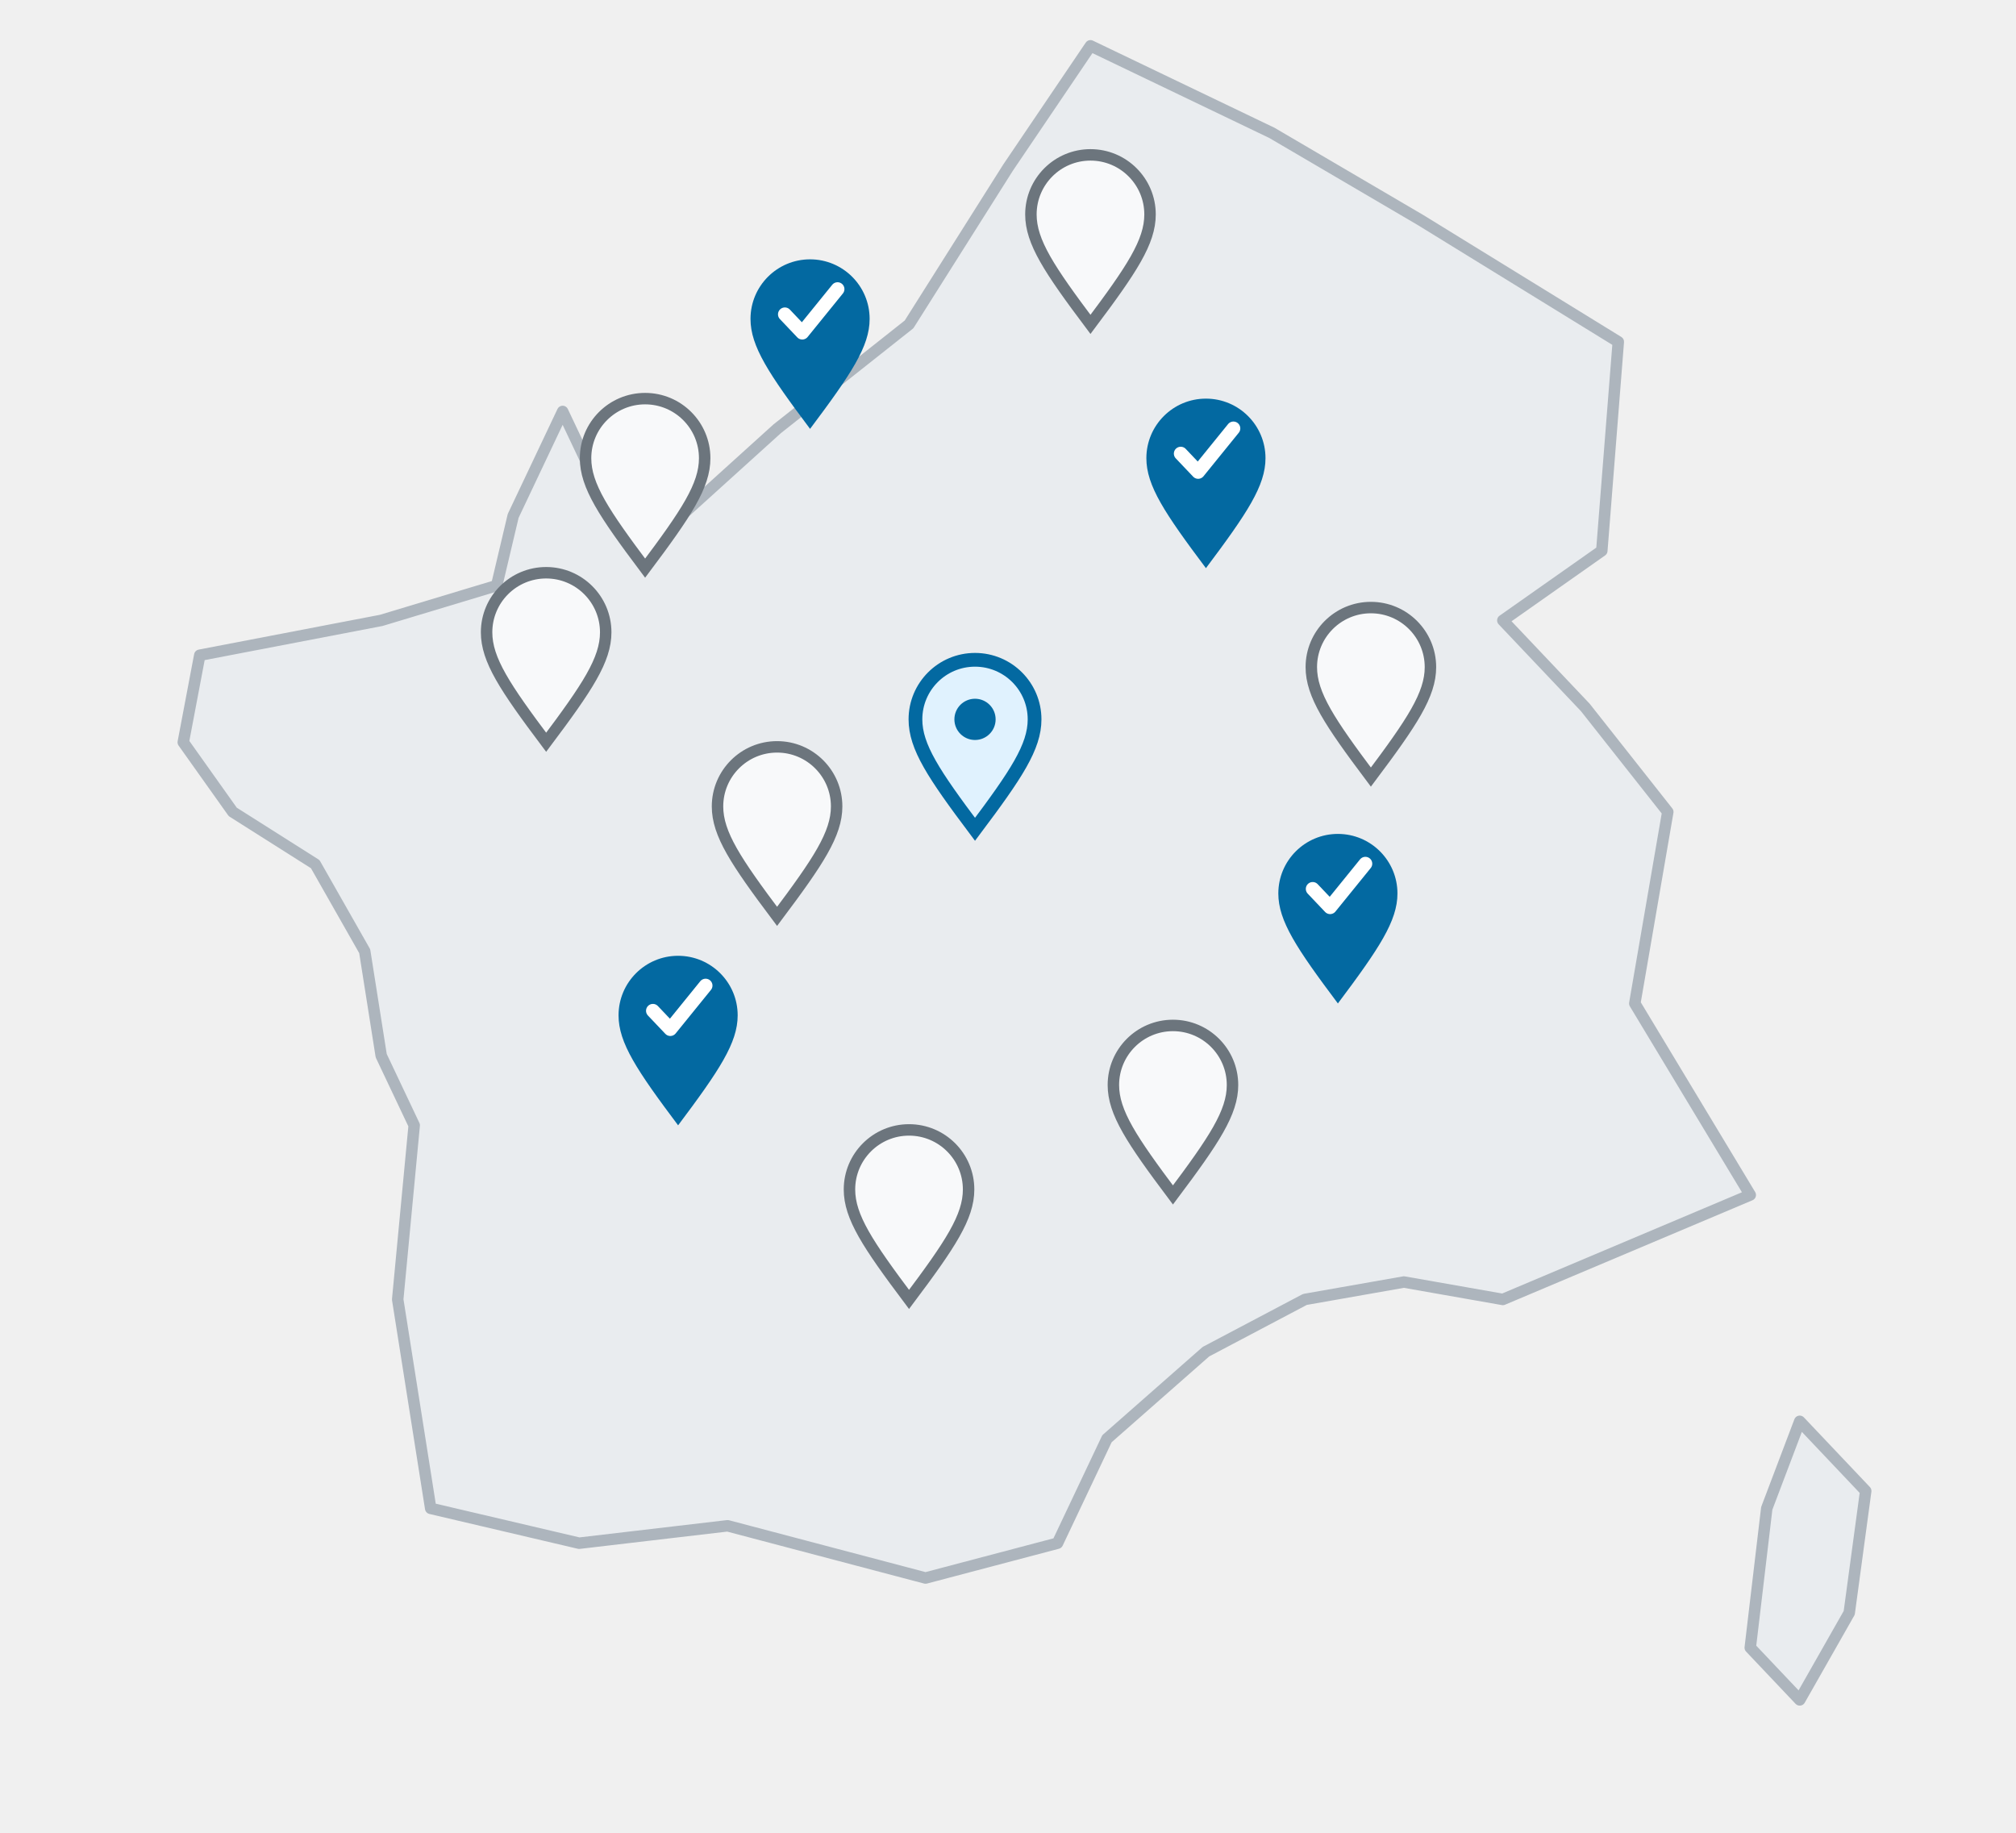
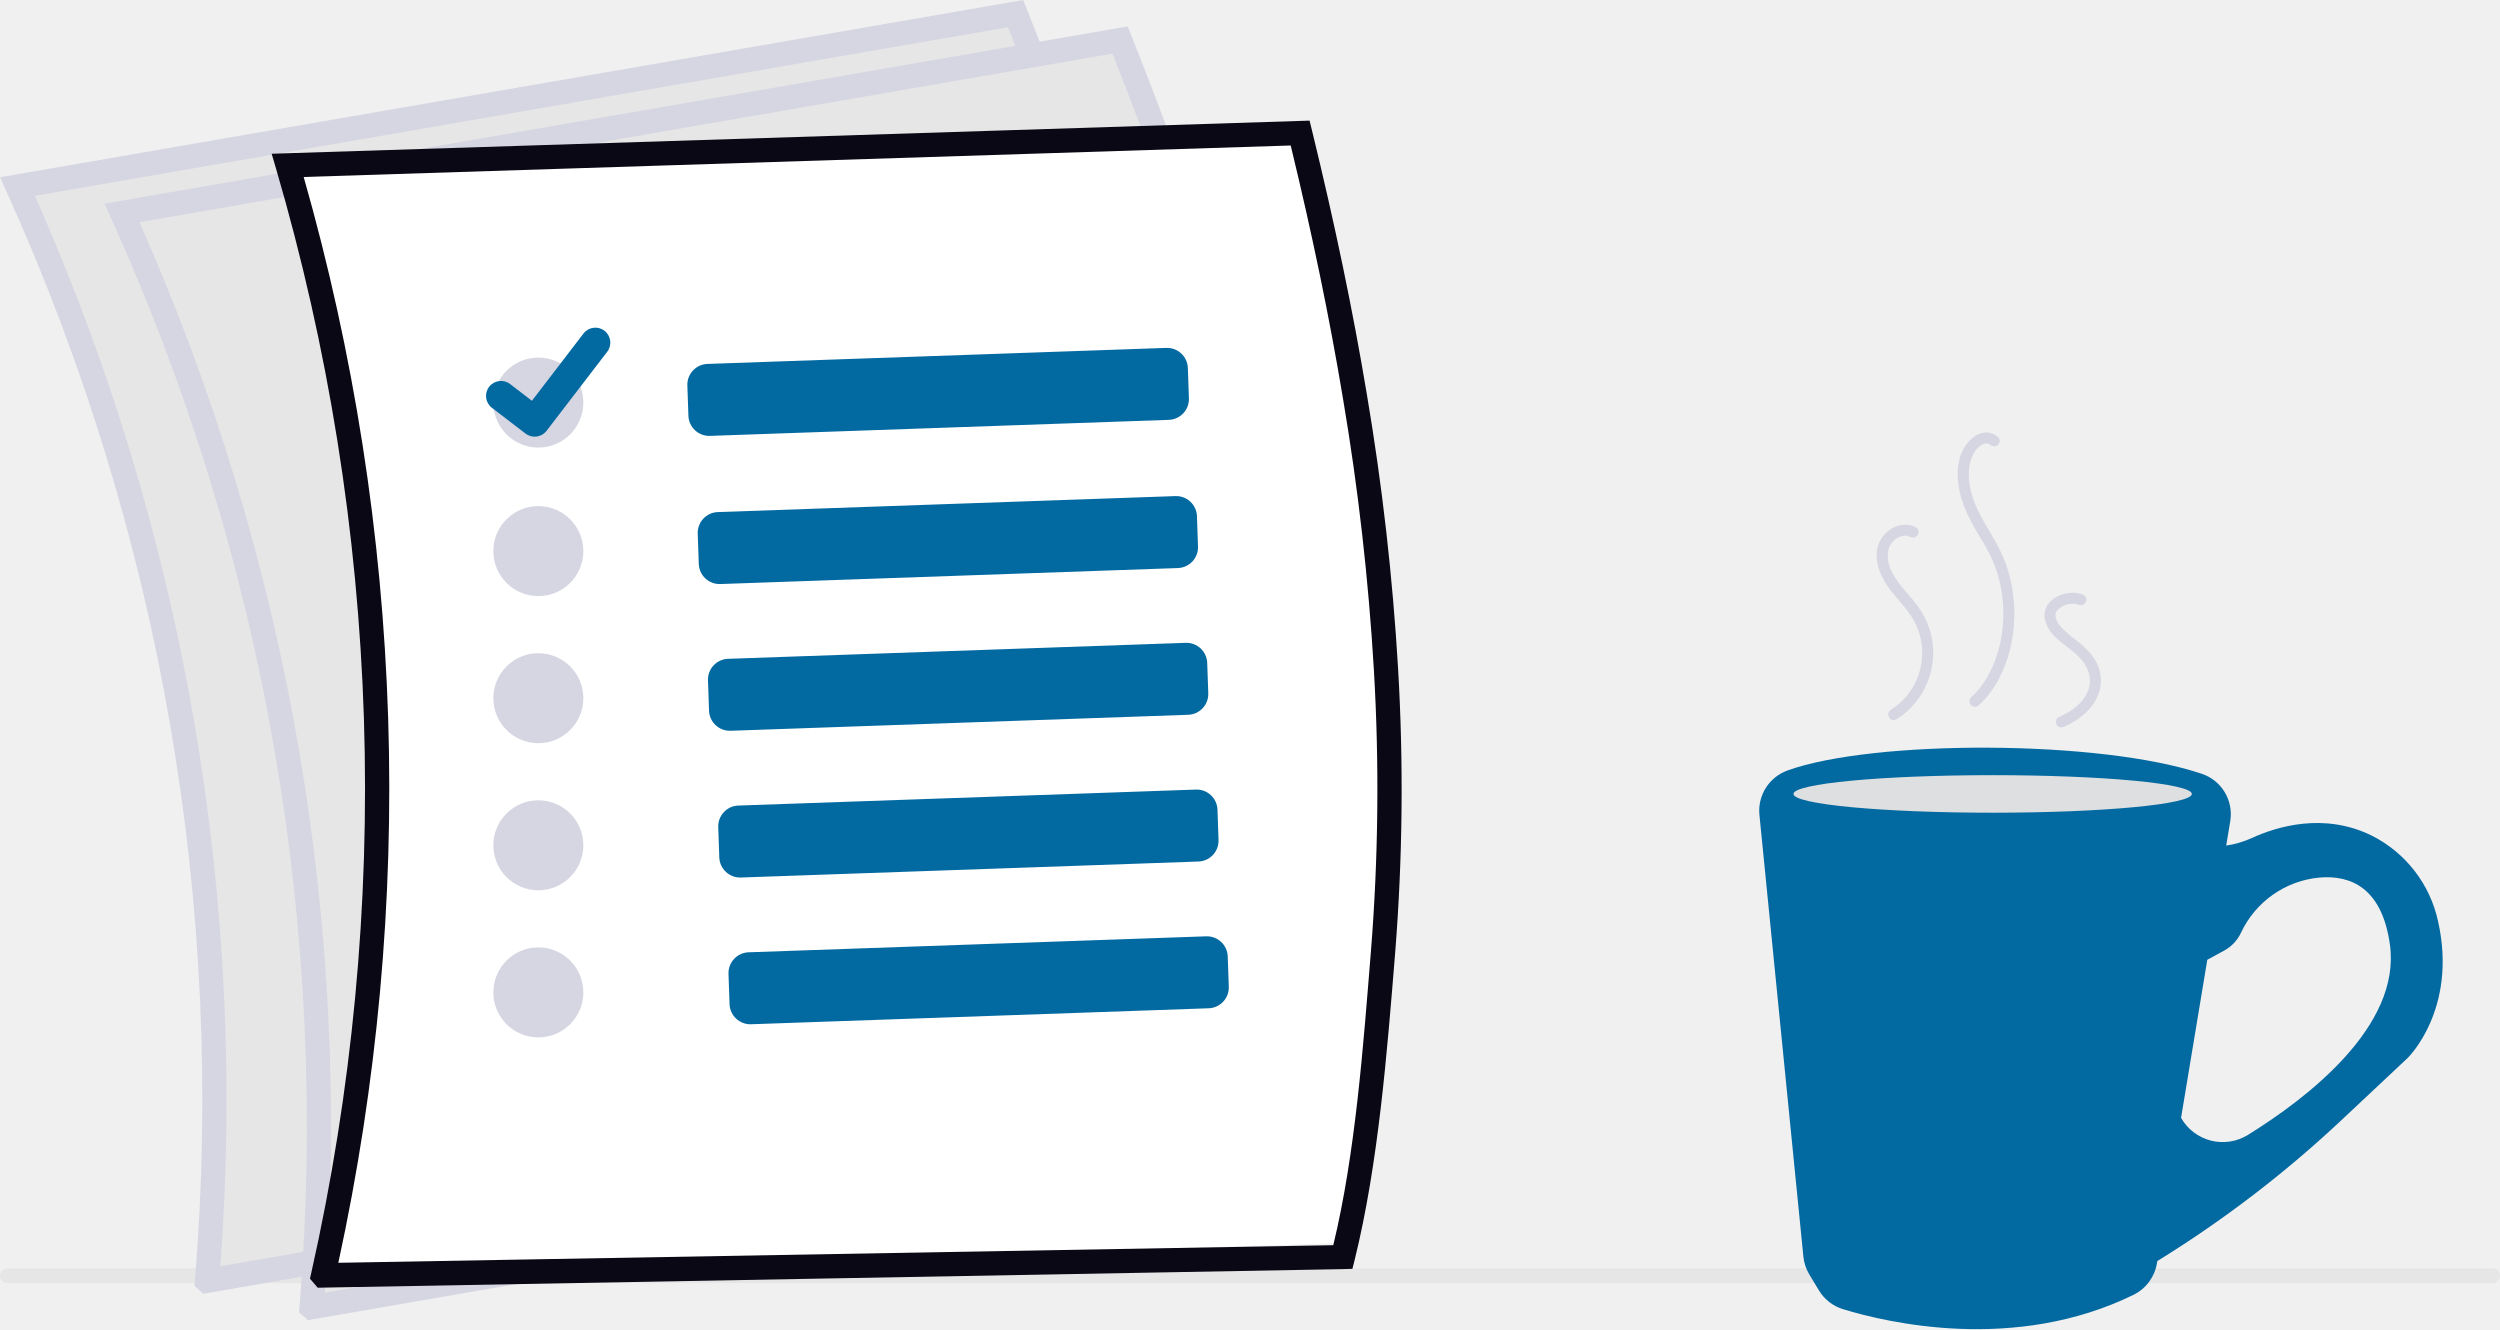
- <svg xmlns="http://www.w3.org/2000/svg" viewBox="0 0 440 400" width="440" height="400" role="img" aria-label="Carte de France semée de pastilles : les organismes déjà gagnés, celui en cours, et ceux qui restent à prospecter.">
-   <path d="M238.0 10.0 L277.6 29.0 L310.0 48.0 L353.2 74.6 L349.6 120.2 L328.0 135.4 L346.0 154.4 L364.0 177.2 L356.8 219.0 L382.0 260.8 L328.0 283.6 L306.4 279.8 L284.8 283.6 L263.2 295.0 L241.6 314.0 L230.8 336.8 L202.0 344.4 L158.8 333.0 L126.4 336.8 L94.0 329.2 L86.8 283.6 L90.4 245.6 L83.2 230.4 L79.6 207.6 L68.8 188.6 L50.8 177.2 L40.0 162.0 L43.6 143.0 L83.2 135.4 L108.4 127.8 L112.0 112.6 L122.8 89.8 L133.6 112.6 L144.4 116.4 L169.6 93.6 L198.4 70.8 L220.0 36.6 Z" fill="#E9ECEF" stroke="#ADB5BD" stroke-width="2.5" stroke-linejoin="round" />
-   <path d="M392.8 310.2 L407.2 325.4 L403.6 352.0 L392.8 371.0 L382.0 359.6 L385.6 329.2 Z" fill="#E9ECEF" stroke="#ADB5BD" stroke-width="2.5" stroke-linejoin="round" />
-   <g transform="translate(119.2 162.0)">
-     <path d="M0 0 c-9 -12 -13 -18 -13 -24 a13 13 0 1 1 26 0 c0 6 -4 12 -13 24 Z" fill="#F8F9FA" stroke="#6C757D" stroke-width="2.5" />
-   </g>
-   <g transform="translate(238.0 70.8)">
-     <path d="M0 0 c-9 -12 -13 -18 -13 -24 a13 13 0 1 1 26 0 c0 6 -4 12 -13 24 Z" fill="#F8F9FA" stroke="#6C757D" stroke-width="2.5" />
-   </g>
-   <g transform="translate(198.4 283.6)">
-     <path d="M0 0 c-9 -12 -13 -18 -13 -24 a13 13 0 1 1 26 0 c0 6 -4 12 -13 24 Z" fill="#F8F9FA" stroke="#6C757D" stroke-width="2.5" />
-   </g>
-   <g transform="translate(299.2 169.6)">
-     <path d="M0 0 c-9 -12 -13 -18 -13 -24 a13 13 0 1 1 26 0 c0 6 -4 12 -13 24 Z" fill="#F8F9FA" stroke="#6C757D" stroke-width="2.5" />
-   </g>
-   <g transform="translate(140.8 124.0)">
-     <path d="M0 0 c-9 -12 -13 -18 -13 -24 a13 13 0 1 1 26 0 c0 6 -4 12 -13 24 Z" fill="#F8F9FA" stroke="#6C757D" stroke-width="2.5" />
-   </g>
-   <g transform="translate(256.0 260.8)">
-     <path d="M0 0 c-9 -12 -13 -18 -13 -24 a13 13 0 1 1 26 0 c0 6 -4 12 -13 24 Z" fill="#F8F9FA" stroke="#6C757D" stroke-width="2.5" />
-   </g>
-   <g transform="translate(169.6 200.0)">
-     <path d="M0 0 c-9 -12 -13 -18 -13 -24 a13 13 0 1 1 26 0 c0 6 -4 12 -13 24 Z" fill="#F8F9FA" stroke="#6C757D" stroke-width="2.5" />
-   </g>
-   <g transform="translate(212.8 181.0)">
-     <path d="M0 0 c-9 -12 -13 -18 -13 -24 a13 13 0 1 1 26 0 c0 6 -4 12 -13 24 Z" fill="#E0F2FE" stroke="#0369A1" stroke-width="3" />
-     <circle cx="0" cy="-24" r="4.5" fill="#0369A1" />
-   </g>
-   <g transform="translate(176.8 93.6)">
-     <path d="M0 0 c-9 -12 -13 -18 -13 -24 a13 13 0 1 1 26 0 c0 6 -4 12 -13 24 Z" fill="#0369A1" />
-     <path d="M-5.5 -25 l3.8 4 L6 -30.5" fill="none" stroke="#FFFFFF" stroke-width="3" stroke-linecap="round" stroke-linejoin="round" />
-   </g>
-   <g transform="translate(263.2 124.0)">
-     <path d="M0 0 c-9 -12 -13 -18 -13 -24 a13 13 0 1 1 26 0 c0 6 -4 12 -13 24 Z" fill="#0369A1" />
-     <path d="M-5.5 -25 l3.8 4 L6 -30.5" fill="none" stroke="#FFFFFF" stroke-width="3" stroke-linecap="round" stroke-linejoin="round" />
-   </g>
-   <g transform="translate(148.0 245.6)">
-     <path d="M0 0 c-9 -12 -13 -18 -13 -24 a13 13 0 1 1 26 0 c0 6 -4 12 -13 24 Z" fill="#0369A1" />
-     <path d="M-5.5 -25 l3.8 4 L6 -30.5" fill="none" stroke="#FFFFFF" stroke-width="3" stroke-linecap="round" stroke-linejoin="round" />
-   </g>
-   <g transform="translate(292.0 219.0)">
-     <path d="M0 0 c-9 -12 -13 -18 -13 -24 a13 13 0 1 1 26 0 c0 6 -4 12 -13 24 Z" fill="#0369A1" />
-     <path d="M-5.5 -25 l3.8 4 L6 -30.5" fill="none" stroke="#FFFFFF" stroke-width="3" stroke-linecap="round" stroke-linejoin="round" />
+ <svg xmlns="http://www.w3.org/2000/svg" width="960" height="510.399" viewBox="0 0 960 510.399">
+   <g transform="translate(-648.556 -502.546)">
+     <path d="M1127.665,650.422a2.916,2.916,0,0,1-.759,1.987,2.5,2.5,0,0,1-1.84.82h-954.8a2.816,2.816,0,0,1,0-5.614h954.8a2.5,2.5,0,0,1,1.84.82,2.918,2.918,0,0,1,.759,1.988Z" transform="translate(480.891 342.004)" fill="#e6e6e6" />
+     <g transform="translate(1324.095 789.652)">
+       <path d="M228.3,336.676c32.925-11.855,120.073-11.906,159.167,1.295a16.342,16.342,0,0,1,10.865,18.176l-1.548,9.367a36.526,36.526,0,0,0,9.875-2.919c9.316-4.265,27.67-10.053,46.2-.812A48.245,48.245,0,0,1,478.12,394.53c7.641,33.814-11.626,52.523-11.626,52.523l-25.665,24.091a442.75,442.75,0,0,1-70.013,53.615l-.508.3,9.139-54.985a18.394,18.394,0,0,0,25.665,6.549c22.39-13.861,58.971-41.633,54.528-73.162-3.1-21.984-15.307-26.655-27.035-25.665a37.036,37.036,0,0,0-30.183,21.273,15.028,15.028,0,0,1-6.3,6.7l-6.6,3.6L370.181,525.926a16.483,16.483,0,0,1-8.961,12.084c-45.491,22.314-94.586,10.738-111.569,5.534a16.367,16.367,0,0,1-9.291-7.26l-3.656-6.067a16.5,16.5,0,0,1-2.285-6.854L217.538,353.735a16.43,16.43,0,0,1,10.789-17.059H228.3Z" transform="translate(-217.459 -327.921)" fill="#0369A1" />
+       <path d="M375.613,339.29c0,3.986-34.245,7.21-76.486,7.21s-76.487-3.224-76.487-7.21,34.245-7.21,76.487-7.21S375.613,335.3,375.613,339.29Z" transform="translate(-209.487 -321.523)" fill="#dedfe0" />
+     </g>
+     <path d="M673.445,338.143c-5.01-2.706-11.2.245-13.7,5.036-3.037,5.828-.52,12.834,3.022,17.815,3.681,5.176,8.675,9.448,11.13,15.433a25.792,25.792,0,0,1-10.062,31.764c-2.3,1.458-.176,5.135,2.144,3.668a30.159,30.159,0,0,0,10.761-39.351,42.084,42.084,0,0,0-5.528-7.812c-3.685-4.361-8.324-9.169-8.555-15.237a9.6,9.6,0,0,1,.163-2.35,8.267,8.267,0,0,1,.491-1.577,7.687,7.687,0,0,1,2.232-2.784,6.788,6.788,0,0,1,3.038-1.376,4.556,4.556,0,0,1,2.724.441c2.407,1.3,4.552-2.367,2.144-3.668Z" transform="translate(710.803 366.92)" fill="#d6d6e3" />
+     <path d="M763.948,374.617a12.39,12.39,0,0,0-12.395,2.881,7.528,7.528,0,0,0-2.013,6.573,13.107,13.107,0,0,0,3.794,6.7c3.45,3.6,8.278,5.936,11.17,10.075a12.642,12.642,0,0,1,2.337,6,11.331,11.331,0,0,1-1.037,5.664c-2.158,4.389-6.442,7.37-10.96,9.29a2.134,2.134,0,0,0-.762,2.9,2.18,2.18,0,0,0,2.9.762c8.314-3.534,16.006-11.45,13.713-21.176-1.2-5.116-4.9-8.727-8.885-11.866a49.822,49.822,0,0,1-5.587-4.768c-1.377-1.462-2.807-3.459-2.554-5.441a3.01,3.01,0,0,1,.954-1.79,8.23,8.23,0,0,1,2.1-1.4,7.914,7.914,0,0,1,6.088-.316,2.143,2.143,0,0,0,2.612-1.487,2.167,2.167,0,0,0-1.487-2.612Z" transform="translate(684.214 356.14)" fill="#d6d6e3" />
+     <path d="M717.859,288.794a7.288,7.288,0,0,0-4.531-1.744,8,8,0,0,0-4.409,1.426,15.18,15.18,0,0,0-5.843,8.753c-2.146,8.221.653,17.084,4.544,24.325,1.966,3.661,4.257,7.135,6.237,10.789a47.884,47.884,0,0,1,4.362,11.07,53.515,53.515,0,0,1,.526,24.161c-1.7,7.951-5.276,15.824-11.36,21.309a2.124,2.124,0,0,0,3,3c5.4-4.869,9.011-11.549,11.191-18.417a56.469,56.469,0,0,0,2.062-24,54.983,54.983,0,0,0-2.723-11.768,64.952,64.952,0,0,0-5.4-11.029c-3.992-6.75-8.242-13.578-8.82-21.615-.283-3.953.212-8.071,2.656-11.251-.134.174.107-.127.108-.127q.222-.266.461-.518a9.4,9.4,0,0,1,.976-.908c-.071.059-.262.184.081-.053.17-.118.344-.232.523-.336.145-.086.294-.161.443-.24q.132-.071.268-.127-.31.134.035,0c.166-.052.991-.23.532-.172a4.275,4.275,0,0,1,.459-.03c.065,0,.637.028.358,0-.327-.036.259.058.263.06a4.2,4.2,0,0,1,.54.171c-.442-.176.725.479.455.27a2.195,2.195,0,0,0,3,0,2.139,2.139,0,0,0,0-3Z" transform="translate(697.968 381.54)" fill="#d6d6e3" />
+     <g transform="translate(648.556 502.546)">
+       <path d="M717.056,987.29l383.269-66.39c16.117-154.79-22.49-294.075-72.8-420.216L644.26,567.073a851.458,851.458,0,0,1,72.8,420.217" transform="translate(-637.551 -495.452)" fill="#e6e6e6" />
+       <path d="M1107.42,927.087l-3.465.6L718.483,994.461l-3.422-3.024.19-2.323a846.793,846.793,0,0,0-72.4-417.922l-2.476-5.478,392.905-68.058,1.4,3.506c13.818,34.665,25.265,66.534,34.981,97.436a974.7,974.7,0,0,1,26.567,102.745A792.4,792.4,0,0,1,1110.3,809.616a707.487,707.487,0,0,1-2.52,113.968ZM725,983.884l373.885-64.762a699.032,699.032,0,0,0,2.125-108.965,782.8,782.8,0,0,0-13.906-106.99A965.991,965.991,0,0,0,1060.786,601.4c-9.316-29.638-20.24-60.183-33.353-93.275l-373.65,64.726a856.125,856.125,0,0,1,71.2,411.047Z" transform="translate(-640.378 -497.656)" fill="#d6d6e3" />
+       <path d="M740.287,993.155l383.269-66.39c16.117-154.79-22.49-294.076-72.8-420.217L667.49,572.938a851.46,851.46,0,0,1,72.8,420.217" transform="translate(-620.636 -491.181)" fill="#e6e6e6" />
+       <path d="M1130.646,932.951l-3.463.6-385.474,66.777-3.422-3.024.19-2.323a846.793,846.793,0,0,0-72.4-417.922L663.6,571.58l392.9-68.058,1.4,3.506c13.818,34.665,25.266,66.534,34.981,97.436a974.674,974.674,0,0,1,26.567,102.745,792.342,792.342,0,0,1,14.074,108.272,707.528,707.528,0,0,1-2.52,113.968Zm-382.422,56.8,373.885-64.762a699.063,699.063,0,0,0,2.127-108.965,782.875,782.875,0,0,0-13.906-106.99,966.1,966.1,0,0,0-26.316-101.771c-9.316-29.638-20.24-60.183-33.353-93.275l-373.65,64.726a856.124,856.124,0,0,1,71.2,411.047Z" transform="translate(-623.466 -493.385)" fill="#d6d6e3" />
+       <path d="M717.91,965.886l388.778-12.4c37.5-151.039,18.657-294.342-13.607-426.258L704.3,539.628A851.458,851.458,0,0,1,717.91,965.886" transform="translate(-593.83 -476.127)" fill="#fff" />
+       <path d="M1115.755,965.369l-3.52.112-393.816,7.141-2.967-3.47.512-2.274a847.309,847.309,0,0,0,20.205-212.832,847.477,847.477,0,0,0-33.735-211.1l-1.69-5.769L1099.3,524.458l.9,3.667c8.86,36.25,15.761,69.4,21.082,101.356a974.725,974.725,0,0,1,12.009,105.445,792.4,792.4,0,0,1-1.132,109.181c-3.082,37.935-6.415,80.9-15.549,117.844Zm-389.416-2.316,382.063-6.76c8.549-35.365,11.518-76.68,14.466-112.943A782.882,782.882,0,0,0,1124,735.456a966.018,966.018,0,0,0-11.9-104.442c-5.1-30.645-11.665-62.414-20.046-97.008L713.034,546.1a856.819,856.819,0,0,1,32.438,207.654,856.831,856.831,0,0,1-19.131,209.3" transform="translate(-596.423 -478.14)" fill="#090814" />
+       <rect width="192.308" height="27.65" rx="8" transform="translate(263.666 140.025) rotate(-2)" fill="#0369A1" />
+       <circle cx="17.281" cy="17.281" r="17.281" transform="translate(189.443 137.313)" fill="#d6d6e3" />
+       <rect width="191.824" height="27.65" rx="8" transform="translate(267.644 196.915) rotate(-2)" fill="#0369A1" />
+       <circle cx="17.281" cy="17.281" r="17.281" transform="translate(189.443 194.342)" fill="#d6d6e3" />
+       <rect width="191.824" height="27.65" rx="8" transform="translate(271.585 253.263) rotate(-2)" fill="#0369A1" />
+       <circle cx="17.281" cy="17.281" r="17.281" transform="translate(189.443 250.827)" fill="#d6d6e3" />
+       <rect width="191.824" height="27.65" rx="8" transform="translate(275.525 309.612) rotate(-2)" fill="#0369A1" />
+       <circle cx="17.281" cy="17.281" r="17.281" transform="translate(189.443 307.313)" fill="#d6d6e3" />
+       <rect width="191.824" height="27.65" rx="8" transform="translate(279.465 365.961) rotate(-2)" fill="#0369A1" />
+       <circle cx="17.281" cy="17.281" r="17.281" transform="translate(189.443 363.799)" fill="#d6d6e3" />
+       <path d="M767.054,612.327a5.7,5.7,0,0,1-3.434-1.14l-.062-.047-12.935-9.9a5.75,5.75,0,0,1,7-9.126L766,598.543l19.8-25.829a5.746,5.746,0,0,1,8.056-1.065l-.122.173.126-.173a5.755,5.755,0,0,1,1.063,8.058l-23.289,30.36a5.754,5.754,0,0,1-4.573,2.247Z" transform="translate(-561.743 -444.641)" fill="#0369A1" />
+     </g>
  </g>
</svg>
